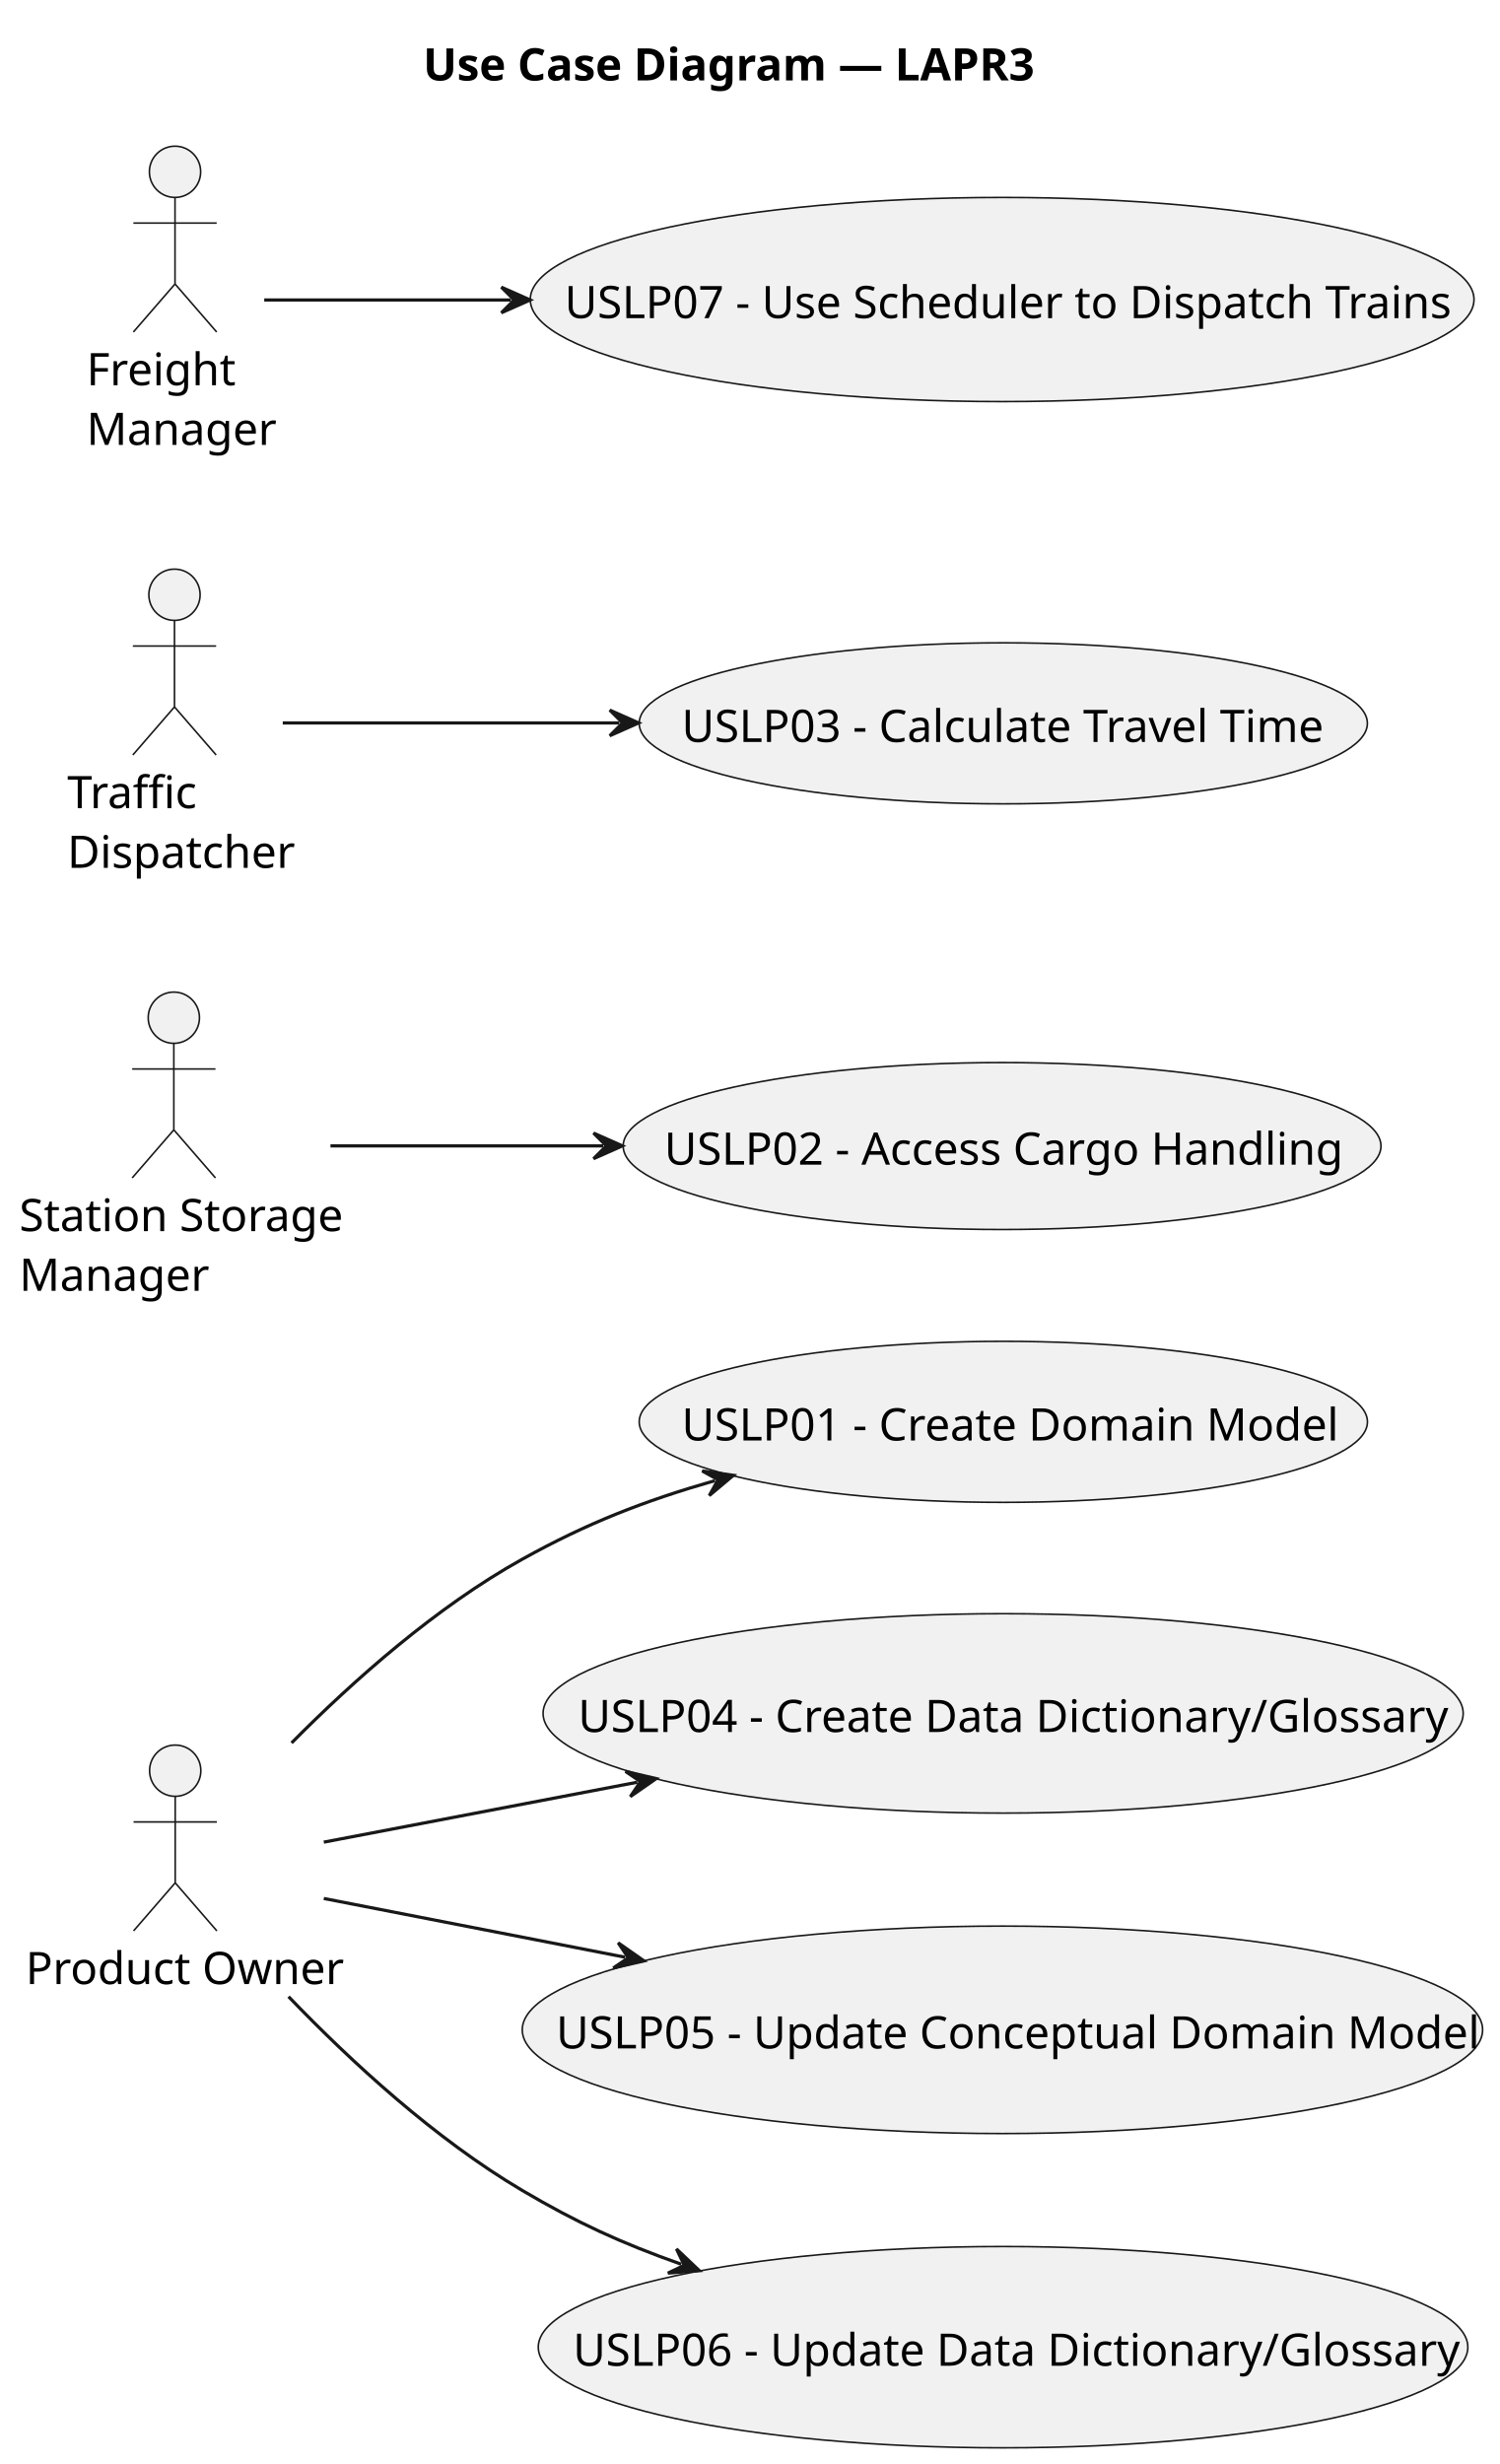
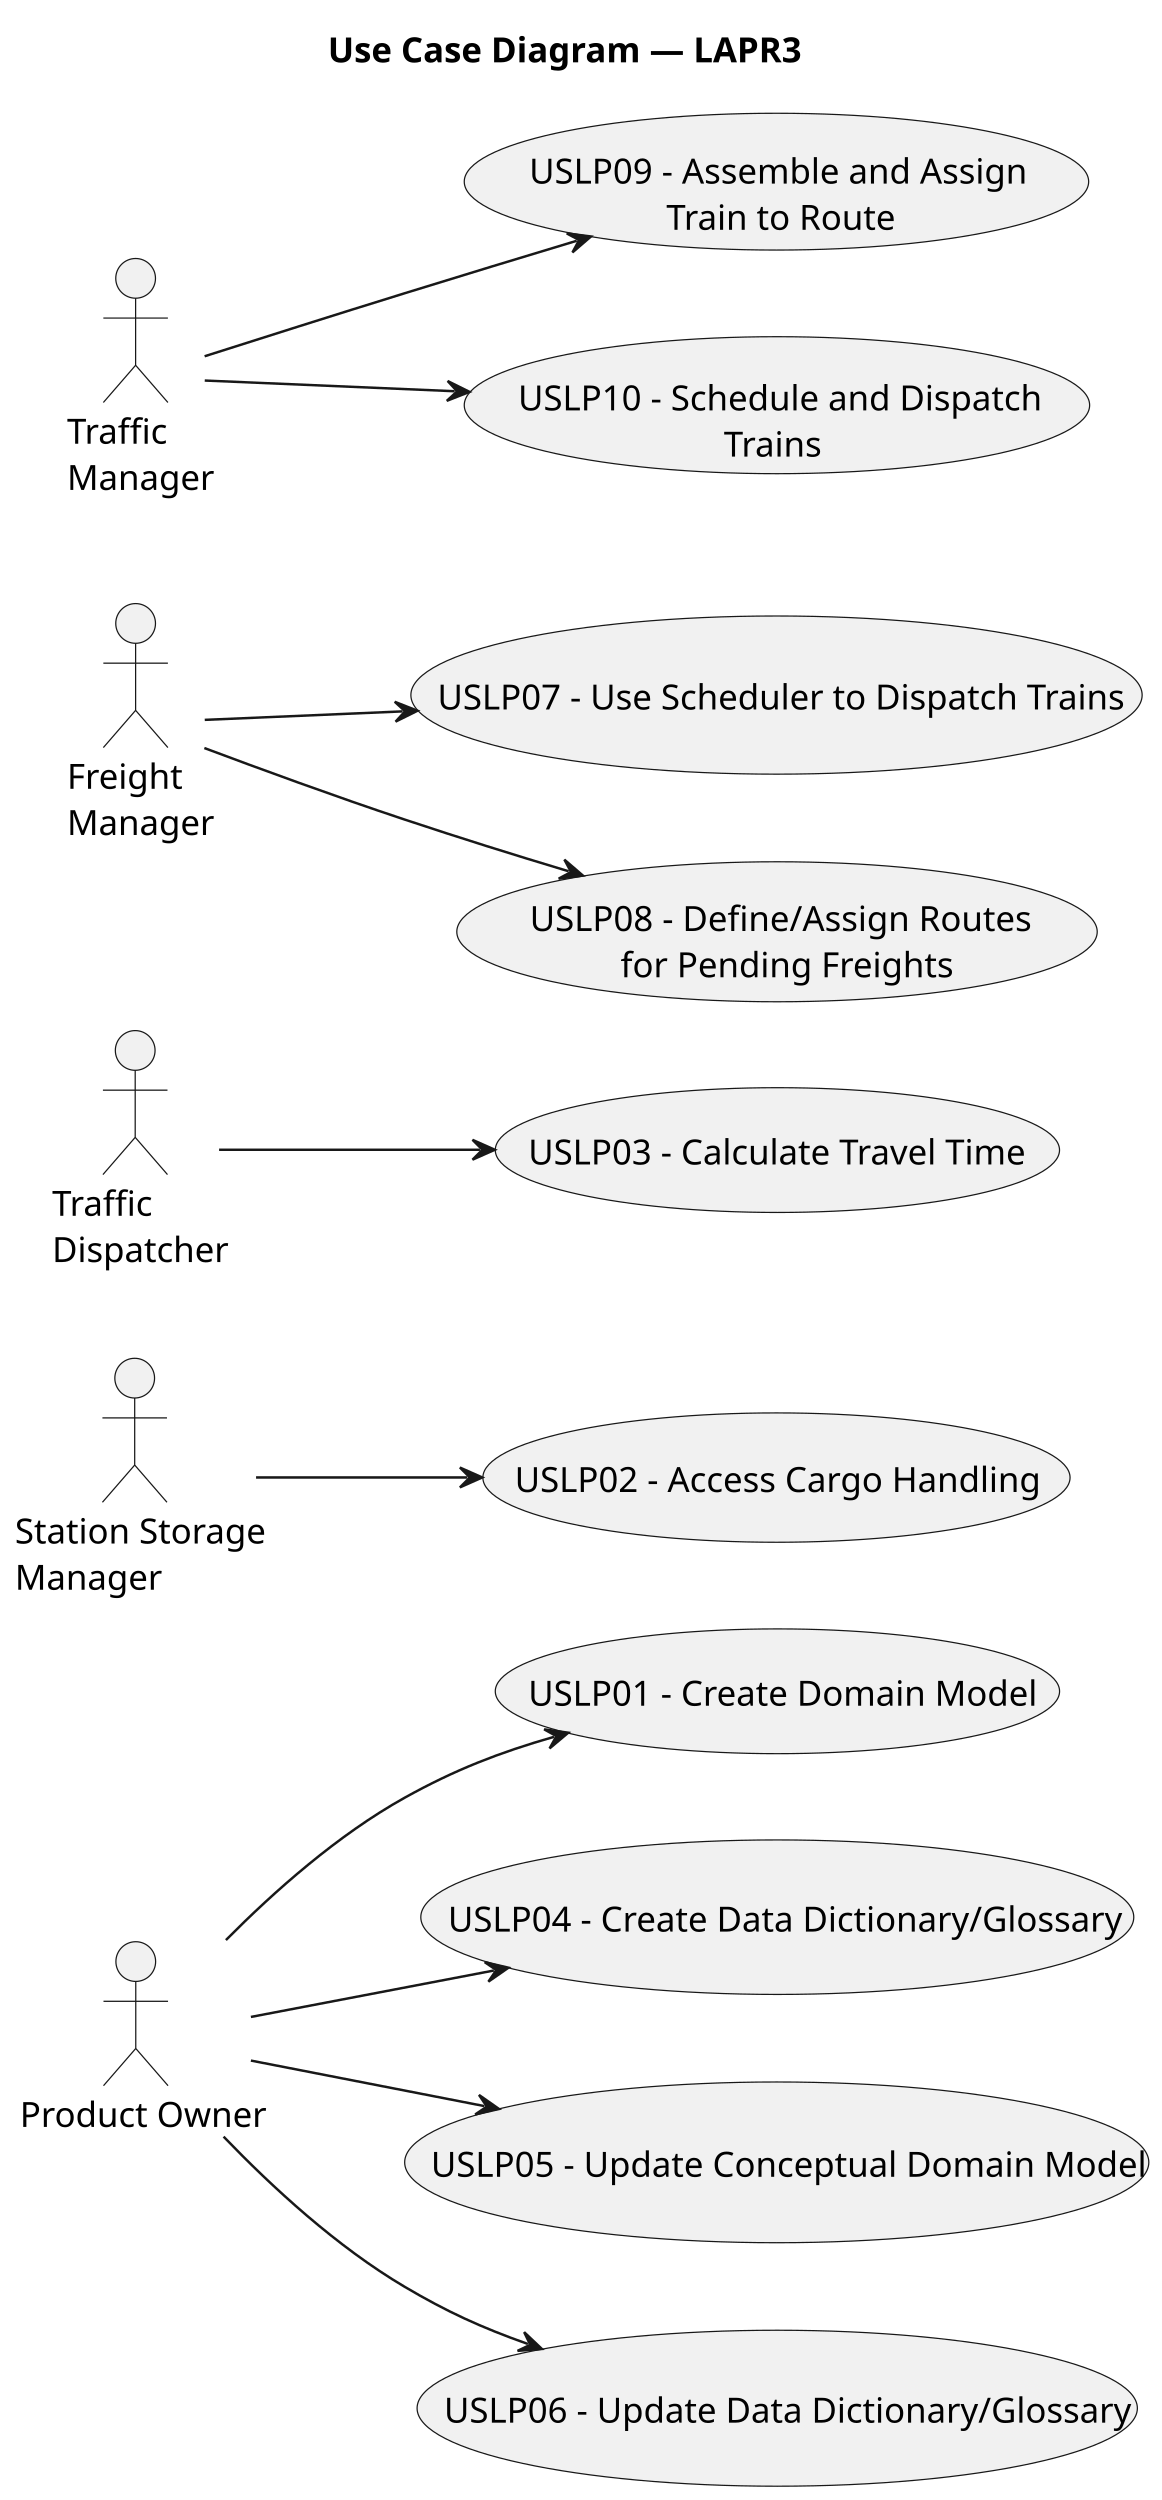
- <svg xmlns="http://www.w3.org/2000/svg" contentStyleType="text/css" data-diagram-type="DESCRIPTION" height="769px" preserveAspectRatio="none" style="width:468px;height:769px;background:#FFFFFF;" version="1.1" viewBox="0 0 468 769" width="468px" zoomAndPan="magnify">
+ <svg xmlns="http://www.w3.org/2000/svg" contentStyleType="text/css" data-diagram-type="DESCRIPTION" height="1007px" preserveAspectRatio="none" style="width:468px;height:1007px;background:#FFFFFF;" version="1.1" viewBox="0 0 468 1007" width="468px" zoomAndPan="magnify">
  <defs />
  <g>
    <g class="title" data-source-line="4">
      <text fill="#000000" font-family="sans-serif" font-size="14" font-weight="bold" lengthAdjust="spacing" textLength="190.627" x="132.059" y="25.107">Use Case Diagram — LAPR3</text>
    </g>
    <g class="entity" data-entity="PO" data-source-line="6" data-uid="ent0002" id="entity_PO">
-       <ellipse cx="54.686" cy="552.621" fill="#F1F1F1" rx="8" ry="8" style="stroke:#181818;stroke-width:0.5;" />
-       <path d="M54.686,560.621 L54.686,587.621 M41.686,568.621 L67.686,568.621 M54.686,587.621 L41.686,602.621 M54.686,587.621 L67.686,602.621" fill="none" style="stroke:#181818;stroke-width:0.5;" />
-       <text fill="#000000" font-family="sans-serif" font-size="14" lengthAdjust="spacing" textLength="93.372" x="8" y="619.229">Product Owner</text>
+       <ellipse cx="54.686" cy="790.121" fill="#F1F1F1" rx="8" ry="8" style="stroke:#181818;stroke-width:0.5;" />
+       <path d="M54.686,798.121 L54.686,825.121 M41.686,806.121 L67.686,806.121 M54.686,825.121 L41.686,840.121 M54.686,825.121 L67.686,840.121" fill="none" style="stroke:#181818;stroke-width:0.5;" />
+       <text fill="#000000" font-family="sans-serif" font-size="14" lengthAdjust="spacing" textLength="93.372" x="8" y="856.729">Product Owner</text>
    </g>
    <g class="entity" data-entity="SSM" data-source-line="7" data-uid="ent0003" id="entity_SSM">
-       <ellipse cx="54.255" cy="317.621" fill="#F1F1F1" rx="8" ry="8" style="stroke:#181818;stroke-width:0.5;" />
-       <path d="M54.255,325.621 L54.255,352.621 M41.255,333.621 L67.255,333.621 M54.255,352.621 L41.255,367.621 M54.255,352.621 L67.255,367.621" fill="none" style="stroke:#181818;stroke-width:0.5;" />
-       <text fill="#000000" font-family="sans-serif" font-size="14" lengthAdjust="spacing" textLength="96.51" x="6" y="384.228">Station Storage</text>
-       <text fill="#000000" font-family="sans-serif" font-size="14" lengthAdjust="spacing" textLength="55.255" x="6" y="402.85">Manager</text>
+       <ellipse cx="54.255" cy="555.121" fill="#F1F1F1" rx="8" ry="8" style="stroke:#181818;stroke-width:0.5;" />
+       <path d="M54.255,563.121 L54.255,590.121 M41.255,571.121 L67.255,571.121 M54.255,590.121 L41.255,605.121 M54.255,590.121 L67.255,605.121" fill="none" style="stroke:#181818;stroke-width:0.5;" />
+       <text fill="#000000" font-family="sans-serif" font-size="14" lengthAdjust="spacing" textLength="96.51" x="6" y="621.729">Station Storage</text>
+       <text fill="#000000" font-family="sans-serif" font-size="14" lengthAdjust="spacing" textLength="55.255" x="6" y="640.35">Manager</text>
    </g>
    <g class="entity" data-entity="TD" data-source-line="8" data-uid="ent0004" id="entity_TD">
-       <ellipse cx="54.459" cy="185.621" fill="#F1F1F1" rx="8" ry="8" style="stroke:#181818;stroke-width:0.5;" />
-       <path d="M54.459,193.621 L54.459,220.621 M41.459,201.621 L67.459,201.621 M54.459,220.621 L41.459,235.621 M54.459,220.621 L67.459,235.621" fill="none" style="stroke:#181818;stroke-width:0.5;" />
-       <text fill="#000000" font-family="sans-serif" font-size="14" lengthAdjust="spacing" textLength="38.89" x="21" y="252.228">Traffic</text>
-       <text fill="#000000" font-family="sans-serif" font-size="14" lengthAdjust="spacing" textLength="66.917" x="21" y="270.85">Dispatcher</text>
+       <ellipse cx="54.459" cy="423.121" fill="#F1F1F1" rx="8" ry="8" style="stroke:#181818;stroke-width:0.5;" />
+       <path d="M54.459,431.121 L54.459,458.121 M41.459,439.121 L67.459,439.121 M54.459,458.121 L41.459,473.121 M54.459,458.121 L67.459,473.121" fill="none" style="stroke:#181818;stroke-width:0.5;" />
+       <text fill="#000000" font-family="sans-serif" font-size="14" lengthAdjust="spacing" textLength="38.89" x="21" y="489.728">Traffic</text>
+       <text fill="#000000" font-family="sans-serif" font-size="14" lengthAdjust="spacing" textLength="66.917" x="21" y="508.35">Dispatcher</text>
    </g>
    <g class="entity" data-entity="FM" data-source-line="9" data-uid="ent0005" id="entity_FM">
-       <ellipse cx="54.627" cy="53.621" fill="#F1F1F1" rx="8" ry="8" style="stroke:#181818;stroke-width:0.5;" />
-       <path d="M54.627,61.621 L54.627,88.621 M41.627,69.621 L67.627,69.621 M54.627,88.621 L41.627,103.621 M54.627,88.621 L67.627,103.621" fill="none" style="stroke:#181818;stroke-width:0.5;" />
-       <text fill="#000000" font-family="sans-serif" font-size="14" lengthAdjust="spacing" textLength="43.572" x="27" y="120.228">Freight</text>
-       <text fill="#000000" font-family="sans-serif" font-size="14" lengthAdjust="spacing" textLength="55.255" x="27" y="138.85">Manager</text>
+       <ellipse cx="54.627" cy="251.121" fill="#F1F1F1" rx="8" ry="8" style="stroke:#181818;stroke-width:0.5;" />
+       <path d="M54.627,259.121 L54.627,286.121 M41.627,267.121 L67.627,267.121 M54.627,286.121 L41.627,301.121 M54.627,286.121 L67.627,301.121" fill="none" style="stroke:#181818;stroke-width:0.5;" />
+       <text fill="#000000" font-family="sans-serif" font-size="14" lengthAdjust="spacing" textLength="43.572" x="27" y="317.728">Freight</text>
+       <text fill="#000000" font-family="sans-serif" font-size="14" lengthAdjust="spacing" textLength="55.255" x="27" y="336.35">Manager</text>
    </g>
-     <g class="entity" data-entity="USLP01" data-source-line="12" data-uid="ent0006" id="entity_USLP01">
-       <ellipse cx="313.149" cy="443.751" fill="#F1F1F1" rx="113.648" ry="25.13" style="stroke:#181818;stroke-width:0.5;" />
-       <text fill="#000000" font-family="sans-serif" font-size="14" lengthAdjust="spacing" textLength="200.758" x="212.77" y="449.561">USLP01 - Create Domain Model</text>
+     <g class="entity" data-entity="TM" data-source-line="10" data-uid="ent0006" id="entity_TM">
+       <ellipse cx="54.627" cy="112.121" fill="#F1F1F1" rx="8" ry="8" style="stroke:#181818;stroke-width:0.5;" />
+       <path d="M54.627,120.121 L54.627,147.121 M41.627,128.121 L67.627,128.121 M54.627,147.121 L41.627,162.121 M54.627,147.121 L67.627,162.121" fill="none" style="stroke:#181818;stroke-width:0.5;" />
+       <text fill="#000000" font-family="sans-serif" font-size="14" lengthAdjust="spacing" textLength="38.89" x="27" y="178.728">Traffic</text>
+       <text fill="#000000" font-family="sans-serif" font-size="14" lengthAdjust="spacing" textLength="55.255" x="27" y="197.35">Manager</text>
    </g>
-     <g class="entity" data-entity="USLP02" data-source-line="13" data-uid="ent0007" id="entity_USLP02">
-       <ellipse cx="312.76" cy="357.673" fill="#F1F1F1" rx="118.26" ry="26.052" style="stroke:#181818;stroke-width:0.5;" />
-       <text fill="#000000" font-family="sans-serif" font-size="14" lengthAdjust="spacing" textLength="210.882" x="207.319" y="363.484">USLP02 - Access Cargo Handling</text>
+     <g class="entity" data-entity="USLP01" data-source-line="12" data-uid="ent0007" id="entity_USLP01">
+       <ellipse cx="313.149" cy="681.251" fill="#F1F1F1" rx="113.648" ry="25.13" style="stroke:#181818;stroke-width:0.5;" />
+       <text fill="#000000" font-family="sans-serif" font-size="14" lengthAdjust="spacing" textLength="200.758" x="212.77" y="687.061">USLP01 - Create Domain Model</text>
    </g>
-     <g class="entity" data-entity="USLP03" data-source-line="14" data-uid="ent0008" id="entity_USLP03">
-       <ellipse cx="313.139" cy="225.749" fill="#F1F1F1" rx="113.639" ry="25.128" style="stroke:#181818;stroke-width:0.5;" />
-       <text fill="#000000" font-family="sans-serif" font-size="14" lengthAdjust="spacing" textLength="200.737" x="212.77" y="231.56">USLP03 - Calculate Travel Time</text>
+     <g class="entity" data-entity="USLP02" data-source-line="13" data-uid="ent0008" id="entity_USLP02">
+       <ellipse cx="312.76" cy="595.173" fill="#F1F1F1" rx="118.26" ry="26.052" style="stroke:#181818;stroke-width:0.5;" />
+       <text fill="#000000" font-family="sans-serif" font-size="14" lengthAdjust="spacing" textLength="210.882" x="207.319" y="600.984">USLP02 - Access Cargo Handling</text>
    </g>
-     <g class="entity" data-entity="USLP04" data-source-line="15" data-uid="ent0009" id="entity_USLP04">
-       <ellipse cx="313.092" cy="534.74" fill="#F1F1F1" rx="143.593" ry="31.119" style="stroke:#181818;stroke-width:0.5;" />
-       <text fill="#000000" font-family="sans-serif" font-size="14" lengthAdjust="spacing" textLength="265.323" x="180.431" y="540.55">USLP04 - Create Data Dictionary/Glossary</text>
+     <g class="entity" data-entity="USLP03" data-source-line="14" data-uid="ent0009" id="entity_USLP03">
+       <ellipse cx="313.139" cy="463.249" fill="#F1F1F1" rx="113.639" ry="25.128" style="stroke:#181818;stroke-width:0.5;" />
+       <text fill="#000000" font-family="sans-serif" font-size="14" lengthAdjust="spacing" textLength="200.737" x="212.77" y="469.06">USLP03 - Calculate Travel Time</text>
    </g>
-     <g class="entity" data-entity="USLP05" data-source-line="17" data-uid="ent0010" id="entity_USLP05">
-       <ellipse cx="312.872" cy="633.495" fill="#F1F1F1" rx="149.872" ry="32.374" style="stroke:#181818;stroke-width:0.5;" />
-       <text fill="#000000" font-family="sans-serif" font-size="14" lengthAdjust="spacing" textLength="278.599" x="173.573" y="639.306">USLP05 - Update Conceptual Domain Model</text>
+     <g class="entity" data-entity="USLP04" data-source-line="15" data-uid="ent0010" id="entity_USLP04">
+       <ellipse cx="313.092" cy="772.24" fill="#F1F1F1" rx="143.593" ry="31.119" style="stroke:#181818;stroke-width:0.5;" />
+       <text fill="#000000" font-family="sans-serif" font-size="14" lengthAdjust="spacing" textLength="265.323" x="180.431" y="778.05">USLP04 - Create Data Dictionary/Glossary</text>
    </g>
-     <g class="entity" data-entity="USLP06" data-source-line="18" data-uid="ent0011" id="entity_USLP06">
-       <ellipse cx="313.067" cy="732.535" fill="#F1F1F1" rx="145.067" ry="31.413" style="stroke:#181818;stroke-width:0.5;" />
-       <text fill="#000000" font-family="sans-serif" font-size="14" lengthAdjust="spacing" textLength="268.447" x="178.844" y="738.345">USLP06 - Update Data Dictionary/Glossary</text>
+     <g class="entity" data-entity="USLP05" data-source-line="17" data-uid="ent0011" id="entity_USLP05">
+       <ellipse cx="312.872" cy="870.995" fill="#F1F1F1" rx="149.872" ry="32.374" style="stroke:#181818;stroke-width:0.5;" />
+       <text fill="#000000" font-family="sans-serif" font-size="14" lengthAdjust="spacing" textLength="278.599" x="173.573" y="876.806">USLP05 - Update Conceptual Domain Model</text>
    </g>
-     <g class="entity" data-entity="USLP07" data-source-line="19" data-uid="ent0012" id="entity_USLP07">
-       <ellipse cx="312.778" cy="93.477" fill="#F1F1F1" rx="147.278" ry="31.856" style="stroke:#181818;stroke-width:0.5;" />
-       <text fill="#000000" font-family="sans-serif" font-size="14" lengthAdjust="spacing" textLength="273.123" x="176.217" y="99.287">USLP07 - Use Scheduler to Dispatch Trains</text>
+     <g class="entity" data-entity="USLP06" data-source-line="18" data-uid="ent0012" id="entity_USLP06">
+       <ellipse cx="313.067" cy="970.035" fill="#F1F1F1" rx="145.067" ry="31.413" style="stroke:#181818;stroke-width:0.5;" />
+       <text fill="#000000" font-family="sans-serif" font-size="14" lengthAdjust="spacing" textLength="268.447" x="178.844" y="975.845">USLP06 - Update Data Dictionary/Glossary</text>
    </g>
-     <g class="link" data-entity-1="PO" data-entity-2="USLP01" data-source-line="21" data-uid="lnk13" id="link_PO_USLP01">
-       <path d="M91,543.961 C110.53,524.251 136.2,501.531 163,486.621 C183.24,475.371 200.923,468.479 223.154,462.089" fill="none" id="PO-to-USLP01" style="stroke:#181818;stroke-width:1;" />
-       <polygon fill="#181818" points="228.92,460.431,219.165,459.073,224.115,461.812,221.375,466.762,228.92,460.431" style="stroke:#181818;stroke-width:1;" />
+     <g class="entity" data-entity="USLP07" data-source-line="19" data-uid="ent0013" id="entity_USLP07">
+       <ellipse cx="312.778" cy="279.977" fill="#F1F1F1" rx="147.278" ry="31.856" style="stroke:#181818;stroke-width:0.5;" />
+       <text fill="#000000" font-family="sans-serif" font-size="14" lengthAdjust="spacing" textLength="273.123" x="176.217" y="285.787">USLP07 - Use Scheduler to Dispatch Trains</text>
    </g>
-     <g class="link" data-entity-1="PO" data-entity-2="USLP04" data-source-line="22" data-uid="lnk14" id="link_PO_USLP04">
-       <path d="M101.06,574.921 C129.93,569.401 162.637,563.158 198.927,556.218" fill="none" id="PO-to-USLP04" style="stroke:#181818;stroke-width:1;" />
-       <polygon fill="#181818" points="204.82,555.091,195.229,552.853,199.909,556.03,196.732,560.71,204.82,555.091" style="stroke:#181818;stroke-width:1;" />
+     <g class="entity" data-entity="USLP08" data-source-line="21" data-uid="ent0014" id="entity_USLP08">
+       <ellipse cx="312.981" cy="375.317" fill="#F1F1F1" rx="128.981" ry="28.196" style="stroke:#181818;stroke-width:0.5;" />
+       <text fill="#000000" font-family="sans-serif" font-size="14" lengthAdjust="spacing" textLength="199.213" x="213.374" y="375.012">USLP08 - Define/Assign Routes</text>
+       <text fill="#000000" font-family="sans-serif" font-size="14" lengthAdjust="spacing" textLength="126.068" x="249.946" y="393.633">for Pending Freights</text>
    </g>
-     <g class="link" data-entity-1="PO" data-entity-2="USLP05" data-source-line="23" data-uid="lnk15" id="link_PO_USLP05">
-       <path d="M101.06,592.501 C128.92,597.931 159.961,603.982 195.121,610.842" fill="none" id="PO-to-USLP05" style="stroke:#181818;stroke-width:1;" />
-       <polygon fill="#181818" points="201.01,611.991,192.943,606.342,196.102,611.034,191.411,614.194,201.01,611.991" style="stroke:#181818;stroke-width:1;" />
+     <g class="entity" data-entity="USLP09" data-source-line="22" data-uid="ent0015" id="entity_USLP09">
+       <ellipse cx="312.757" cy="73.172" fill="#F1F1F1" rx="125.757" ry="27.551" style="stroke:#181818;stroke-width:0.5;" />
+       <text fill="#000000" font-family="sans-serif" font-size="14" lengthAdjust="spacing" textLength="199.213" x="213.15" y="73.944">USLP09 - Assemble and Assign</text>
+       <text fill="#000000" font-family="sans-serif" font-size="14" lengthAdjust="spacing" textLength="88.71" x="268.402" y="92.565">Train to Route</text>
    </g>
-     <g class="link" data-entity-1="PO" data-entity-2="USLP06" data-source-line="24" data-uid="lnk16" id="link_PO_USLP06">
-       <path d="M90.06,623.141 C109.71,643.581 135.79,667.551 163,683.621 C180,693.661 193.665,699.937 212.625,706.657" fill="none" id="PO-to-USLP06" style="stroke:#181818;stroke-width:1;" />
-       <polygon fill="#181818" points="218.28,708.661,211.133,701.884,213.567,706.991,208.461,709.425,218.28,708.661" style="stroke:#181818;stroke-width:1;" />
+     <g class="entity" data-entity="USLP10" data-source-line="23" data-uid="ent0016" id="entity_USLP10">
+       <ellipse cx="312.954" cy="163.212" fill="#F1F1F1" rx="125.954" ry="27.591" style="stroke:#181818;stroke-width:0.5;" />
+       <text fill="#000000" font-family="sans-serif" font-size="14" lengthAdjust="spacing" textLength="208.571" x="208.668" y="165.307">USLP10 - Schedule and Dispatch</text>
+       <text fill="#000000" font-family="sans-serif" font-size="14" lengthAdjust="spacing" textLength="38.897" x="291.561" y="183.928">Trains</text>
    </g>
-     <g class="link" data-entity-1="SSM" data-entity-2="USLP02" data-source-line="26" data-uid="lnk17" id="link_SSM_USLP02">
-       <path d="M103.14,357.621 C128.93,357.621 156.03,357.621 188.25,357.621" fill="none" id="SSM-to-USLP02" style="stroke:#181818;stroke-width:1;" />
-       <polygon fill="#181818" points="194.25,357.621,185.25,353.621,189.25,357.621,185.25,361.621,194.25,357.621" style="stroke:#181818;stroke-width:1;" />
+     <g class="link" data-entity-1="PO" data-entity-2="USLP01" data-source-line="25" data-uid="lnk17" id="link_PO_USLP01">
+       <path d="M91,781.461 C110.53,761.751 136.2,739.031 163,724.121 C183.24,712.871 200.923,705.979 223.154,699.589" fill="none" id="PO-to-USLP01" style="stroke:#181818;stroke-width:1;" />
+       <polygon fill="#181818" points="228.92,697.931,219.165,696.573,224.115,699.312,221.375,704.262,228.92,697.931" style="stroke:#181818;stroke-width:1;" />
    </g>
-     <g class="link" data-entity-1="TD" data-entity-2="USLP03" data-source-line="27" data-uid="lnk18" id="link_TD_USLP03">
-       <path d="M88.25,225.621 C116.47,225.621 152.94,225.621 193.32,225.621" fill="none" id="TD-to-USLP03" style="stroke:#181818;stroke-width:1;" />
-       <polygon fill="#181818" points="199.32,225.621,190.32,221.621,194.32,225.621,190.32,229.621,199.32,225.621" style="stroke:#181818;stroke-width:1;" />
+     <g class="link" data-entity-1="PO" data-entity-2="USLP04" data-source-line="26" data-uid="lnk18" id="link_PO_USLP04">
+       <path d="M101.06,812.421 C129.93,806.901 162.637,800.658 198.927,793.718" fill="none" id="PO-to-USLP04" style="stroke:#181818;stroke-width:1;" />
+       <polygon fill="#181818" points="204.82,792.591,195.229,790.353,199.909,793.53,196.732,798.21,204.82,792.591" style="stroke:#181818;stroke-width:1;" />
    </g>
-     <g class="link" data-entity-1="FM" data-entity-2="USLP07" data-source-line="28" data-uid="lnk19" id="link_FM_USLP07">
-       <path d="M82.47,93.621 C103.17,93.621 127.55,93.621 159.48,93.621" fill="none" id="FM-to-USLP07" style="stroke:#181818;stroke-width:1;" />
-       <polygon fill="#181818" points="165.48,93.621,156.48,89.621,160.48,93.621,156.48,97.621,165.48,93.621" style="stroke:#181818;stroke-width:1;" />
+     <g class="link" data-entity-1="PO" data-entity-2="USLP05" data-source-line="27" data-uid="lnk19" id="link_PO_USLP05">
+       <path d="M101.06,830.001 C128.92,835.431 159.961,841.482 195.121,848.342" fill="none" id="PO-to-USLP05" style="stroke:#181818;stroke-width:1;" />
+       <polygon fill="#181818" points="201.01,849.491,192.943,843.842,196.102,848.534,191.411,851.694,201.01,849.491" style="stroke:#181818;stroke-width:1;" />
+     </g>
+     <g class="link" data-entity-1="PO" data-entity-2="USLP06" data-source-line="28" data-uid="lnk20" id="link_PO_USLP06">
+       <path d="M90.06,860.641 C109.71,881.081 135.79,905.051 163,921.121 C180,931.161 193.665,937.437 212.625,944.157" fill="none" id="PO-to-USLP06" style="stroke:#181818;stroke-width:1;" />
+       <polygon fill="#181818" points="218.28,946.161,211.133,939.384,213.567,944.491,208.461,946.925,218.28,946.161" style="stroke:#181818;stroke-width:1;" />
+     </g>
+     <g class="link" data-entity-1="SSM" data-entity-2="USLP02" data-source-line="30" data-uid="lnk21" id="link_SSM_USLP02">
+       <path d="M103.14,595.121 C128.93,595.121 156.03,595.121 188.25,595.121" fill="none" id="SSM-to-USLP02" style="stroke:#181818;stroke-width:1;" />
+       <polygon fill="#181818" points="194.25,595.121,185.25,591.121,189.25,595.121,185.25,599.121,194.25,595.121" style="stroke:#181818;stroke-width:1;" />
+     </g>
+     <g class="link" data-entity-1="TD" data-entity-2="USLP03" data-source-line="31" data-uid="lnk22" id="link_TD_USLP03">
+       <path d="M88.25,463.121 C116.47,463.121 152.94,463.121 193.32,463.121" fill="none" id="TD-to-USLP03" style="stroke:#181818;stroke-width:1;" />
+       <polygon fill="#181818" points="199.32,463.121,190.32,459.121,194.32,463.121,190.32,467.121,199.32,463.121" style="stroke:#181818;stroke-width:1;" />
+     </g>
+     <g class="link" data-entity-1="FM" data-entity-2="USLP07" data-source-line="32" data-uid="lnk23" id="link_FM_USLP07">
+       <path d="M82.47,289.961 C103.75,289.051 129.266,287.958 162.166,286.548" fill="none" id="FM-to-USLP07" style="stroke:#181818;stroke-width:1;" />
+       <polygon fill="#181818" points="168.16,286.291,158.997,282.68,163.165,286.505,159.339,290.673,168.16,286.291" style="stroke:#181818;stroke-width:1;" />
+     </g>
+     <g class="link" data-entity-1="FM" data-entity-2="USLP08" data-source-line="34" data-uid="lnk24" id="link_FM_USLP08">
+       <path d="M82.31,301.311 C103.97,309.431 135.3,320.921 163,330.121 C186.21,337.831 205.884,343.983 229.054,350.953" fill="none" id="FM-to-USLP08" style="stroke:#181818;stroke-width:1;" />
+       <polygon fill="#181818" points="234.8,352.681,227.334,346.258,230.012,351.241,225.029,353.919,234.8,352.681" style="stroke:#181818;stroke-width:1;" />
+     </g>
+     <g class="link" data-entity-1="TM" data-entity-2="USLP09" data-source-line="35" data-uid="lnk25" id="link_TM_USLP09">
+       <path d="M82.42,143.501 C104.14,136.571 135.51,126.621 163,118.121 C187.4,110.581 208.345,104.202 232.305,96.982" fill="none" id="TM-to-USLP09" style="stroke:#181818;stroke-width:1;" />
+       <polygon fill="#181818" points="238.05,95.251,228.279,94.018,233.263,96.694,230.587,101.678,238.05,95.251" style="stroke:#181818;stroke-width:1;" />
+     </g>
+     <g class="link" data-entity-1="TM" data-entity-2="USLP10" data-source-line="36" data-uid="lnk26" id="link_TM_USLP10">
+       <path d="M82.47,153.281 C108.25,154.381 143.046,155.874 183.136,157.594" fill="none" id="TM-to-USLP10" style="stroke:#181818;stroke-width:1;" />
+       <polygon fill="#181818" points="189.13,157.851,180.31,153.469,184.135,157.637,179.967,161.462,189.13,157.851" style="stroke:#181818;stroke-width:1;" />
    </g>
  </g>
</svg>
